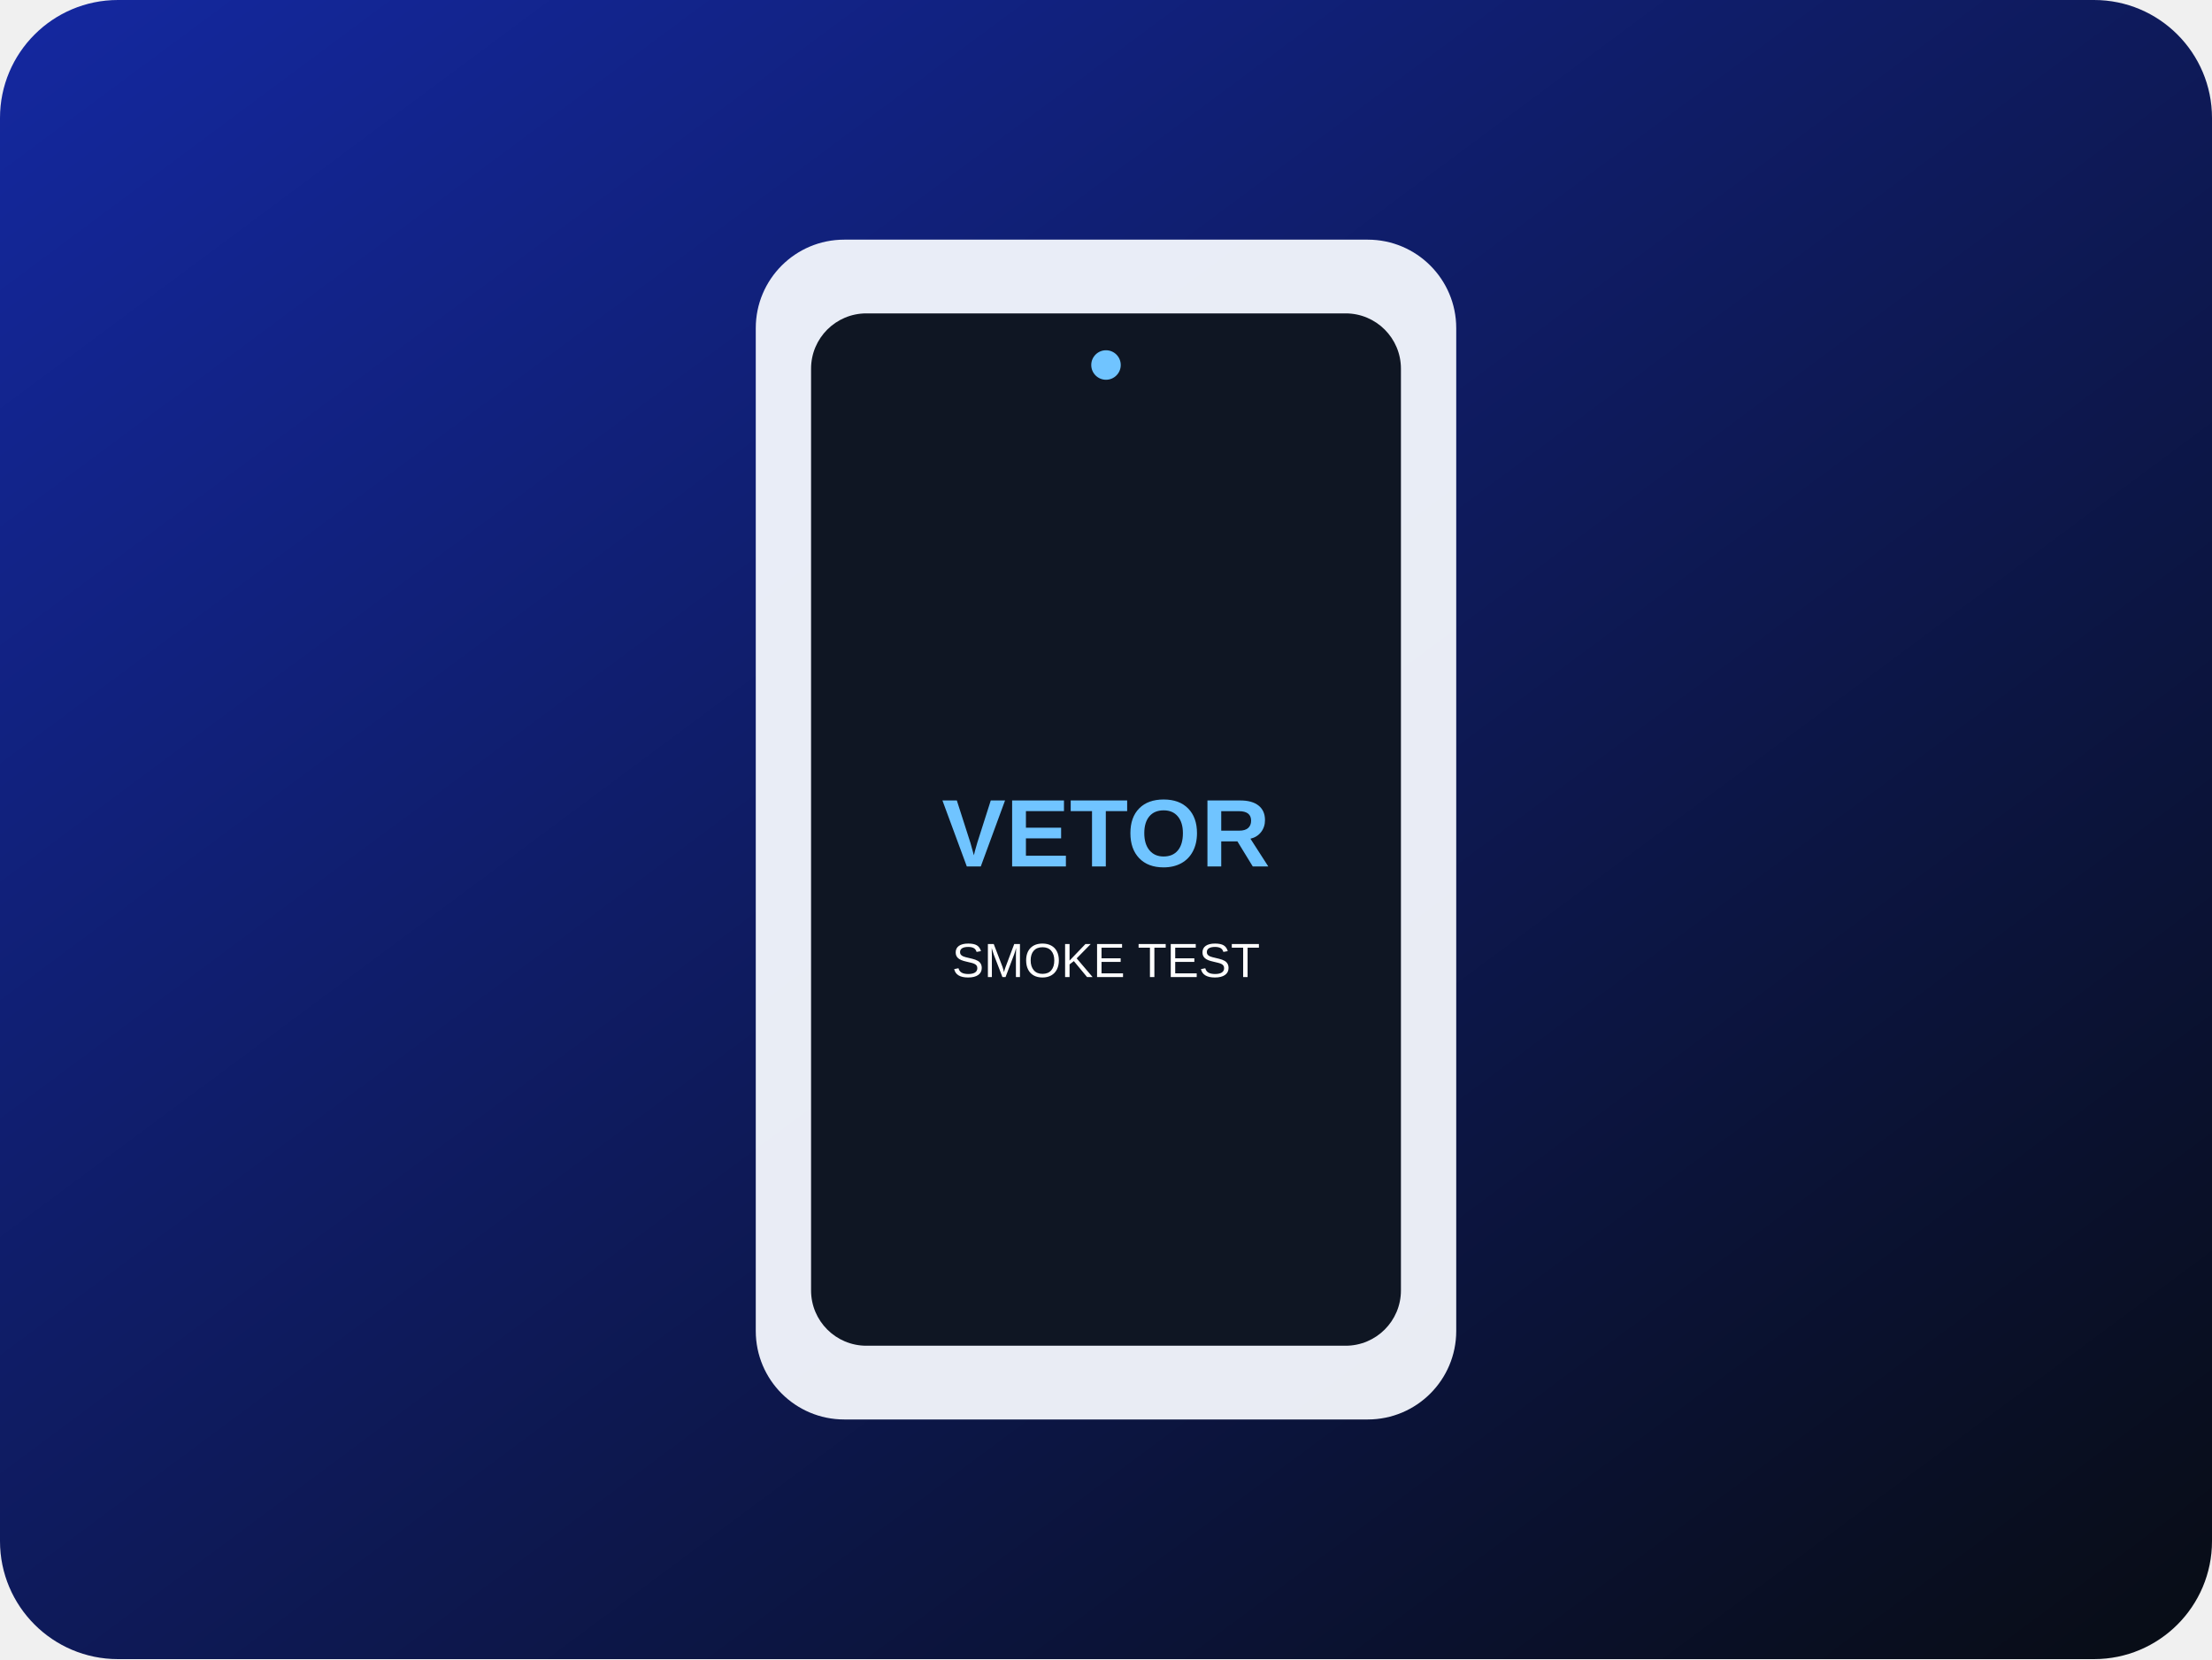
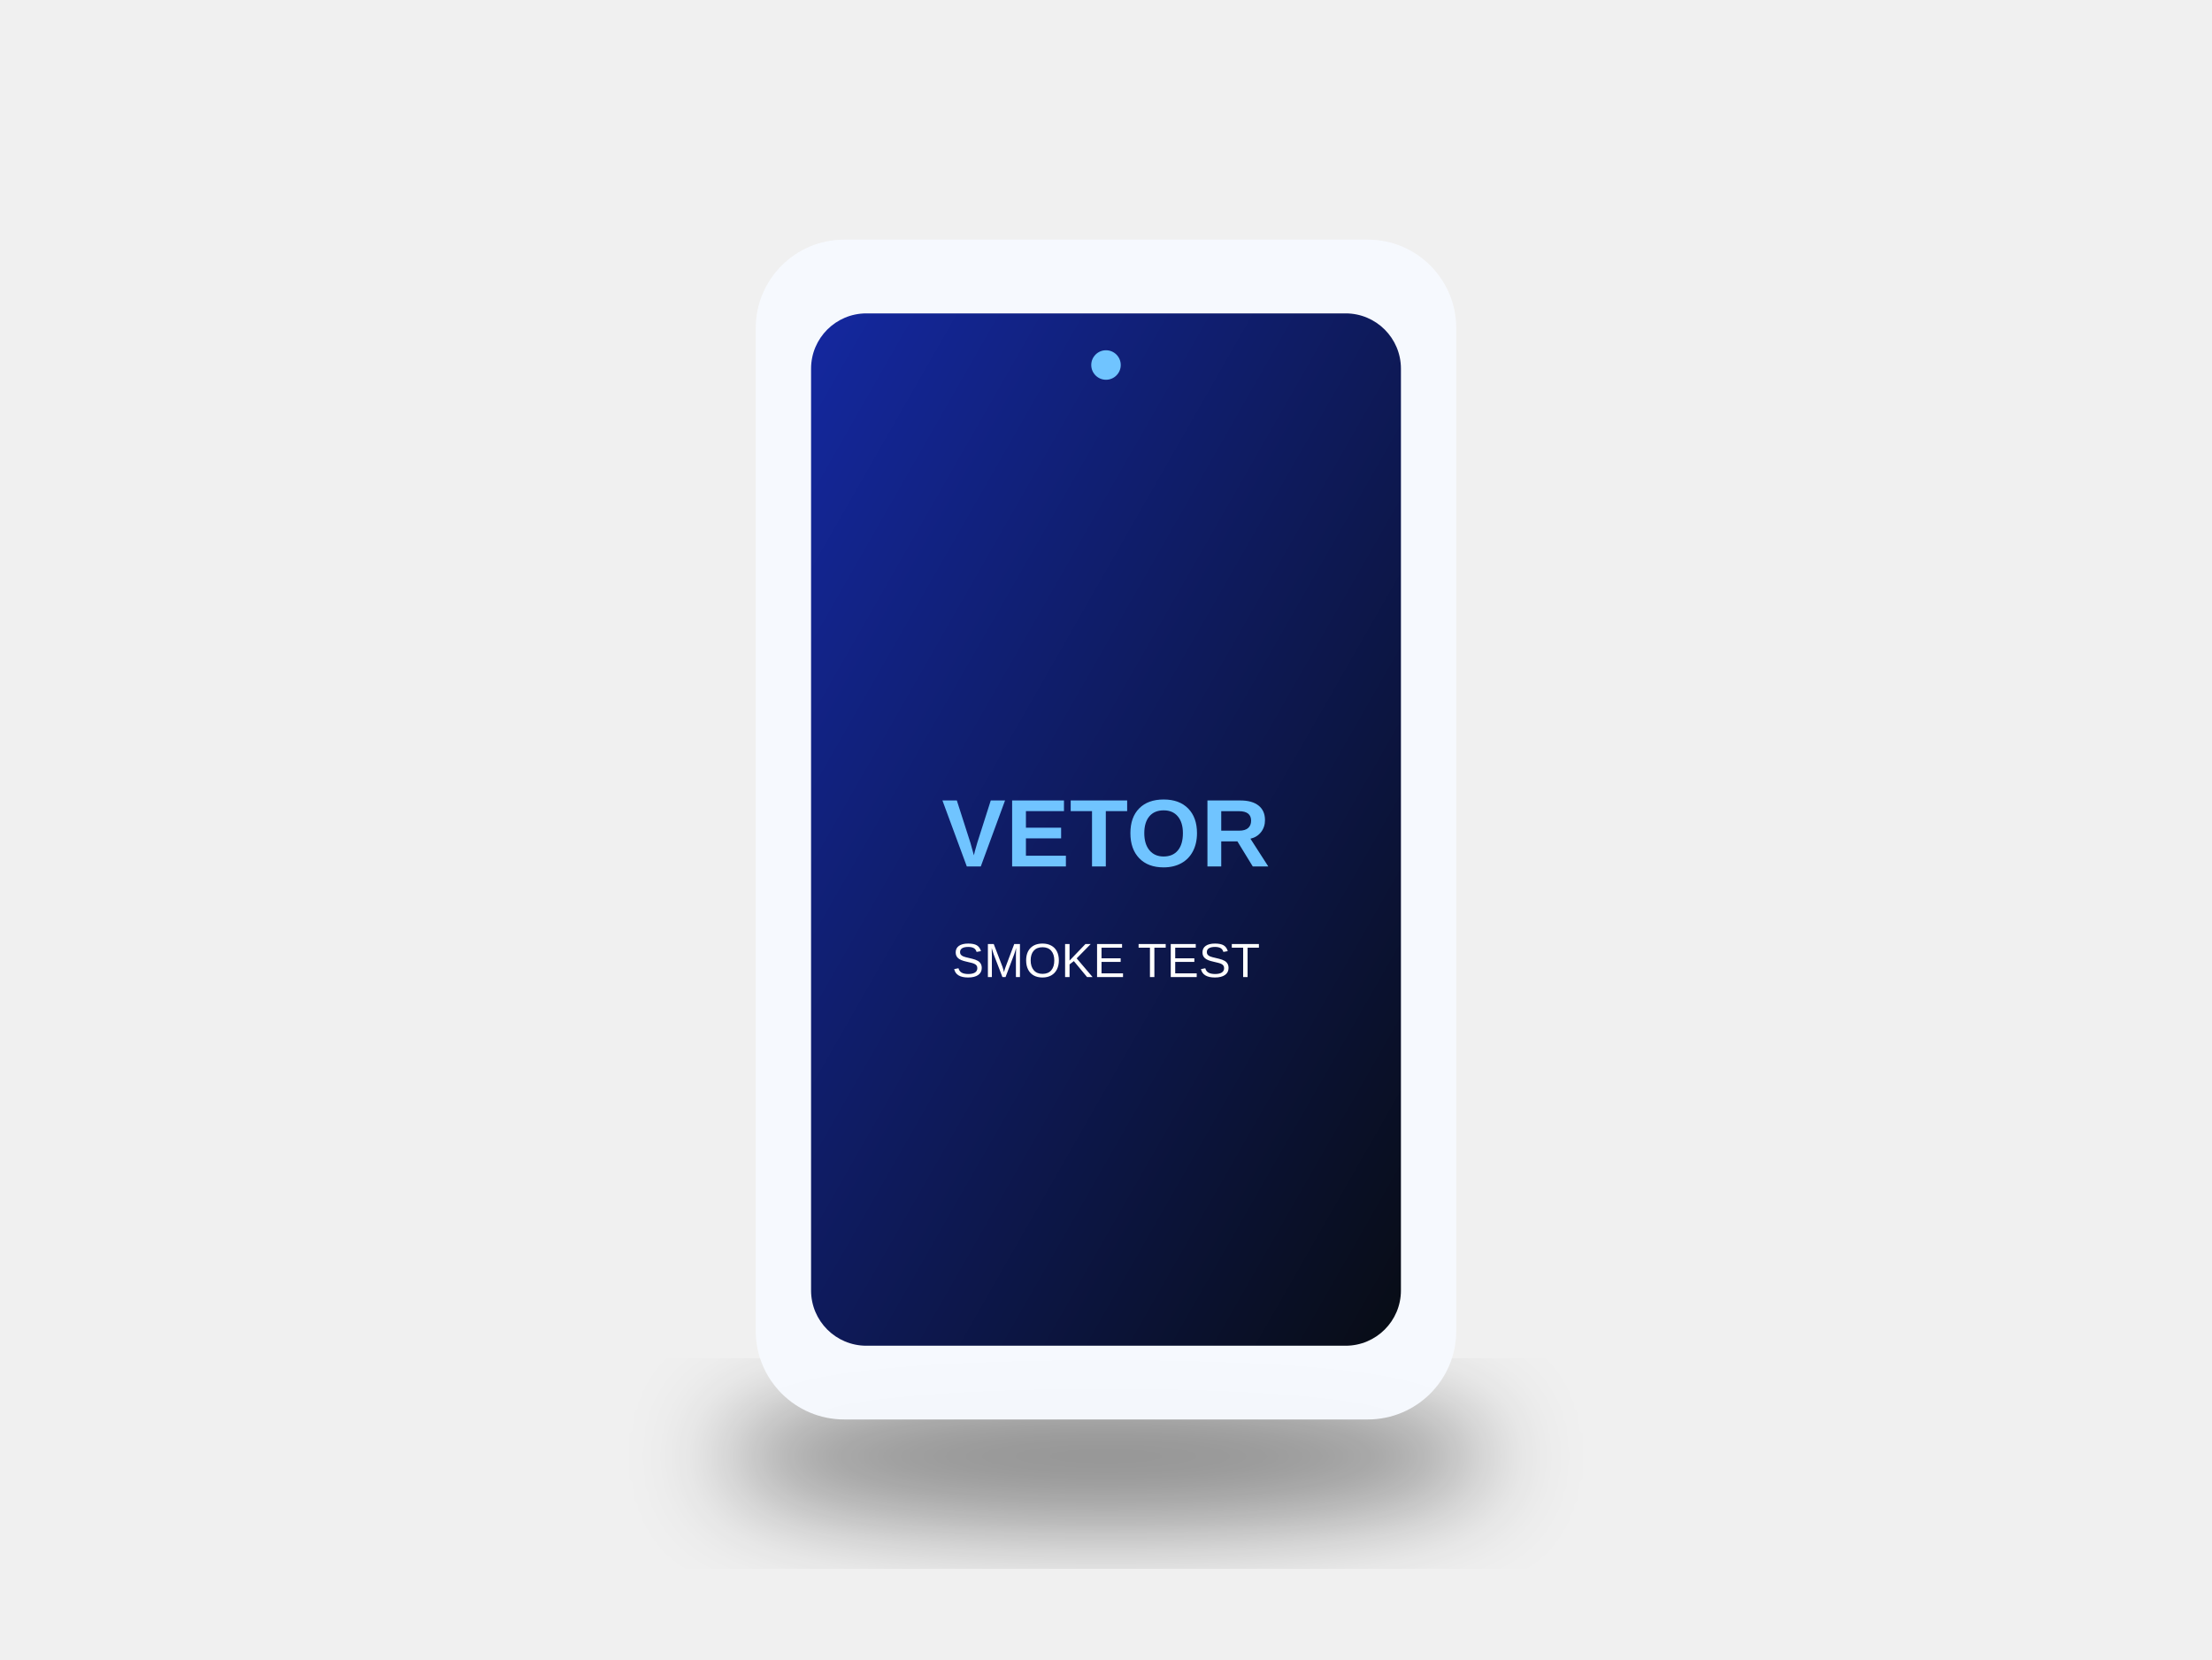
<svg xmlns="http://www.w3.org/2000/svg" width="1200" height="900" viewBox="0 0 1200 900">
  <defs>
-     <linearGradient id="g" x1="0" y1="0" x2="1" y2="1">
+     <linearGradient id="screen" x1="0" y1="0" x2="1" y2="1">
      <stop offset="0" stop-color="#1428A0" />
      <stop offset="1" stop-color="#080C14" />
    </linearGradient>
+     <filter id="shadow" x="-40%" y="-20%" width="180%" height="150%">
+       <feGaussianBlur stdDeviation="26" />
+     </filter>
  </defs>
-   <rect width="1200" height="900" rx="64" fill="url(#g)" />
-   <rect x="410" y="130" width="380" height="640" rx="48" fill="#F7FAFF" opacity=".94" />
-   <rect x="440" y="170" width="320" height="560" rx="30" fill="#0F1623" />
+   <ellipse cx="600" cy="790" rx="210" ry="38" fill="#000000" opacity=".42" filter="url(#shadow)" />
+   <rect x="410" y="130" width="380" height="640" rx="48" fill="#F7FAFF" opacity=".96" />
+   <rect x="440" y="170" width="320" height="560" rx="30" fill="url(#screen)" />
  <circle cx="600" cy="198" r="8" fill="#70C4FF" />
  <text x="600" y="470" text-anchor="middle" fill="#70C4FF" font-family="Arial,sans-serif" font-size="52" font-weight="700">VETOR</text>
  <text x="600" y="530" text-anchor="middle" fill="#FFFFFF" font-family="Arial,sans-serif" font-size="26">SMOKE TEST</text>
</svg>
